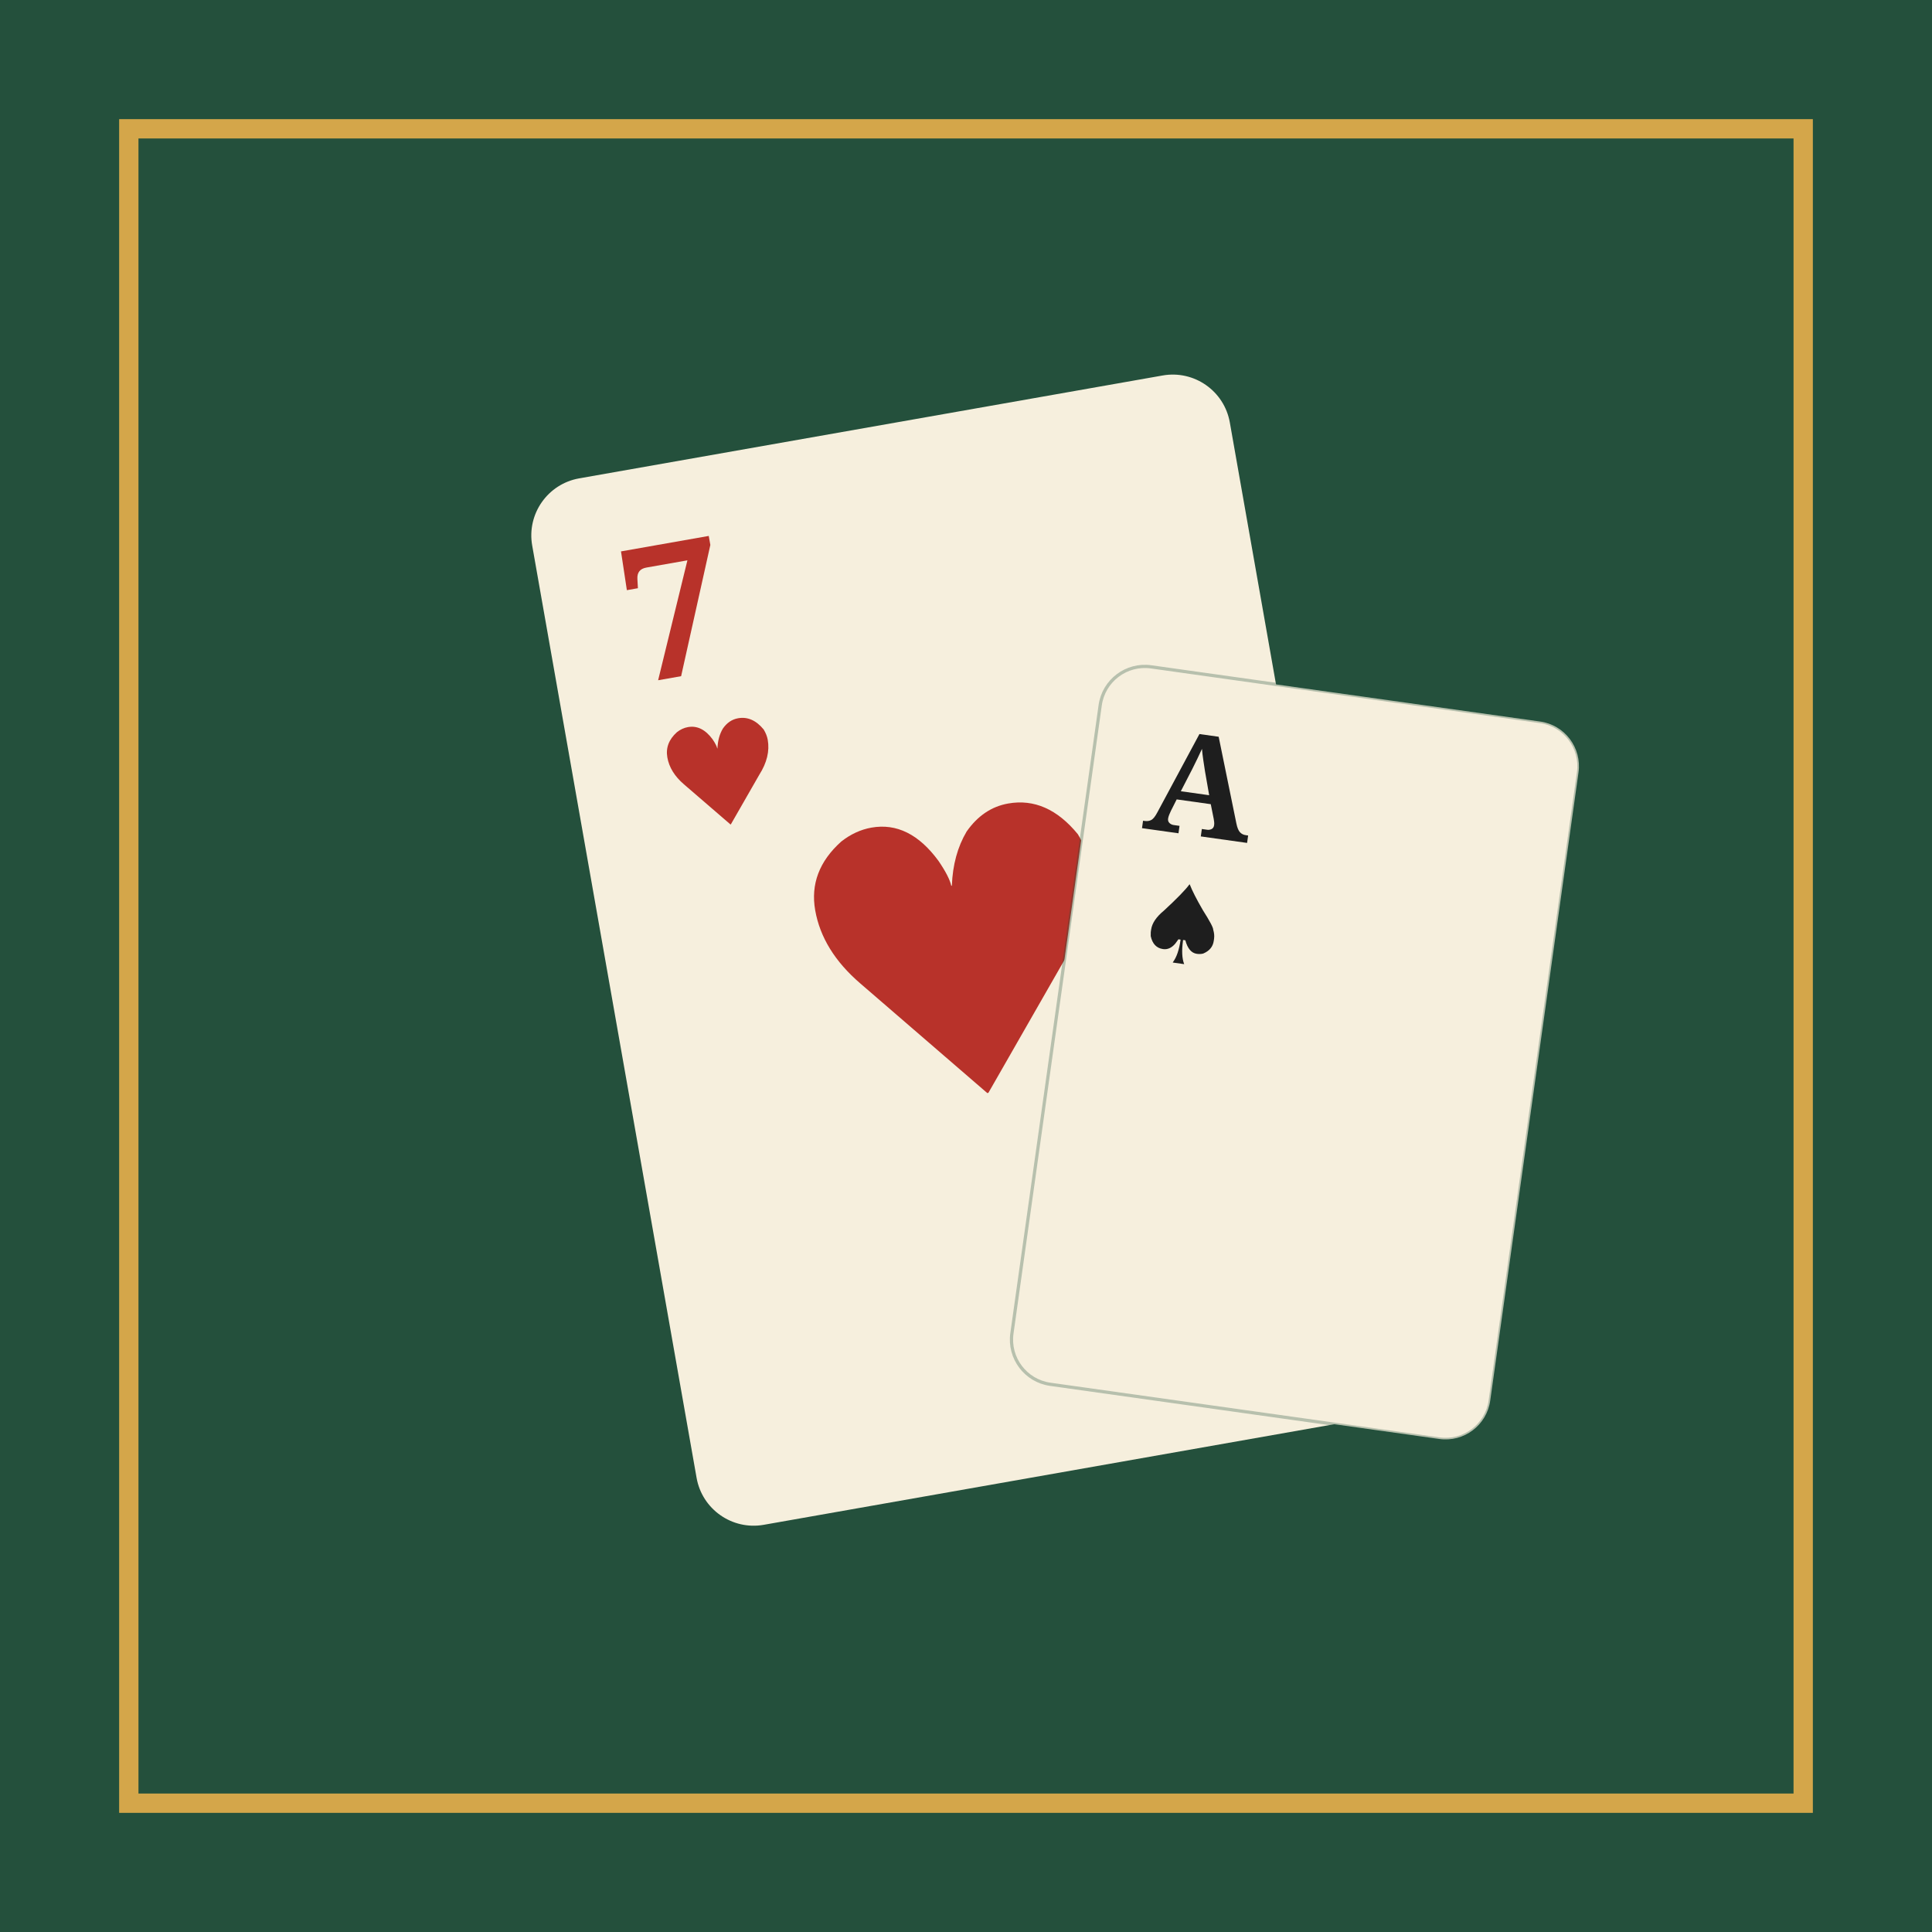
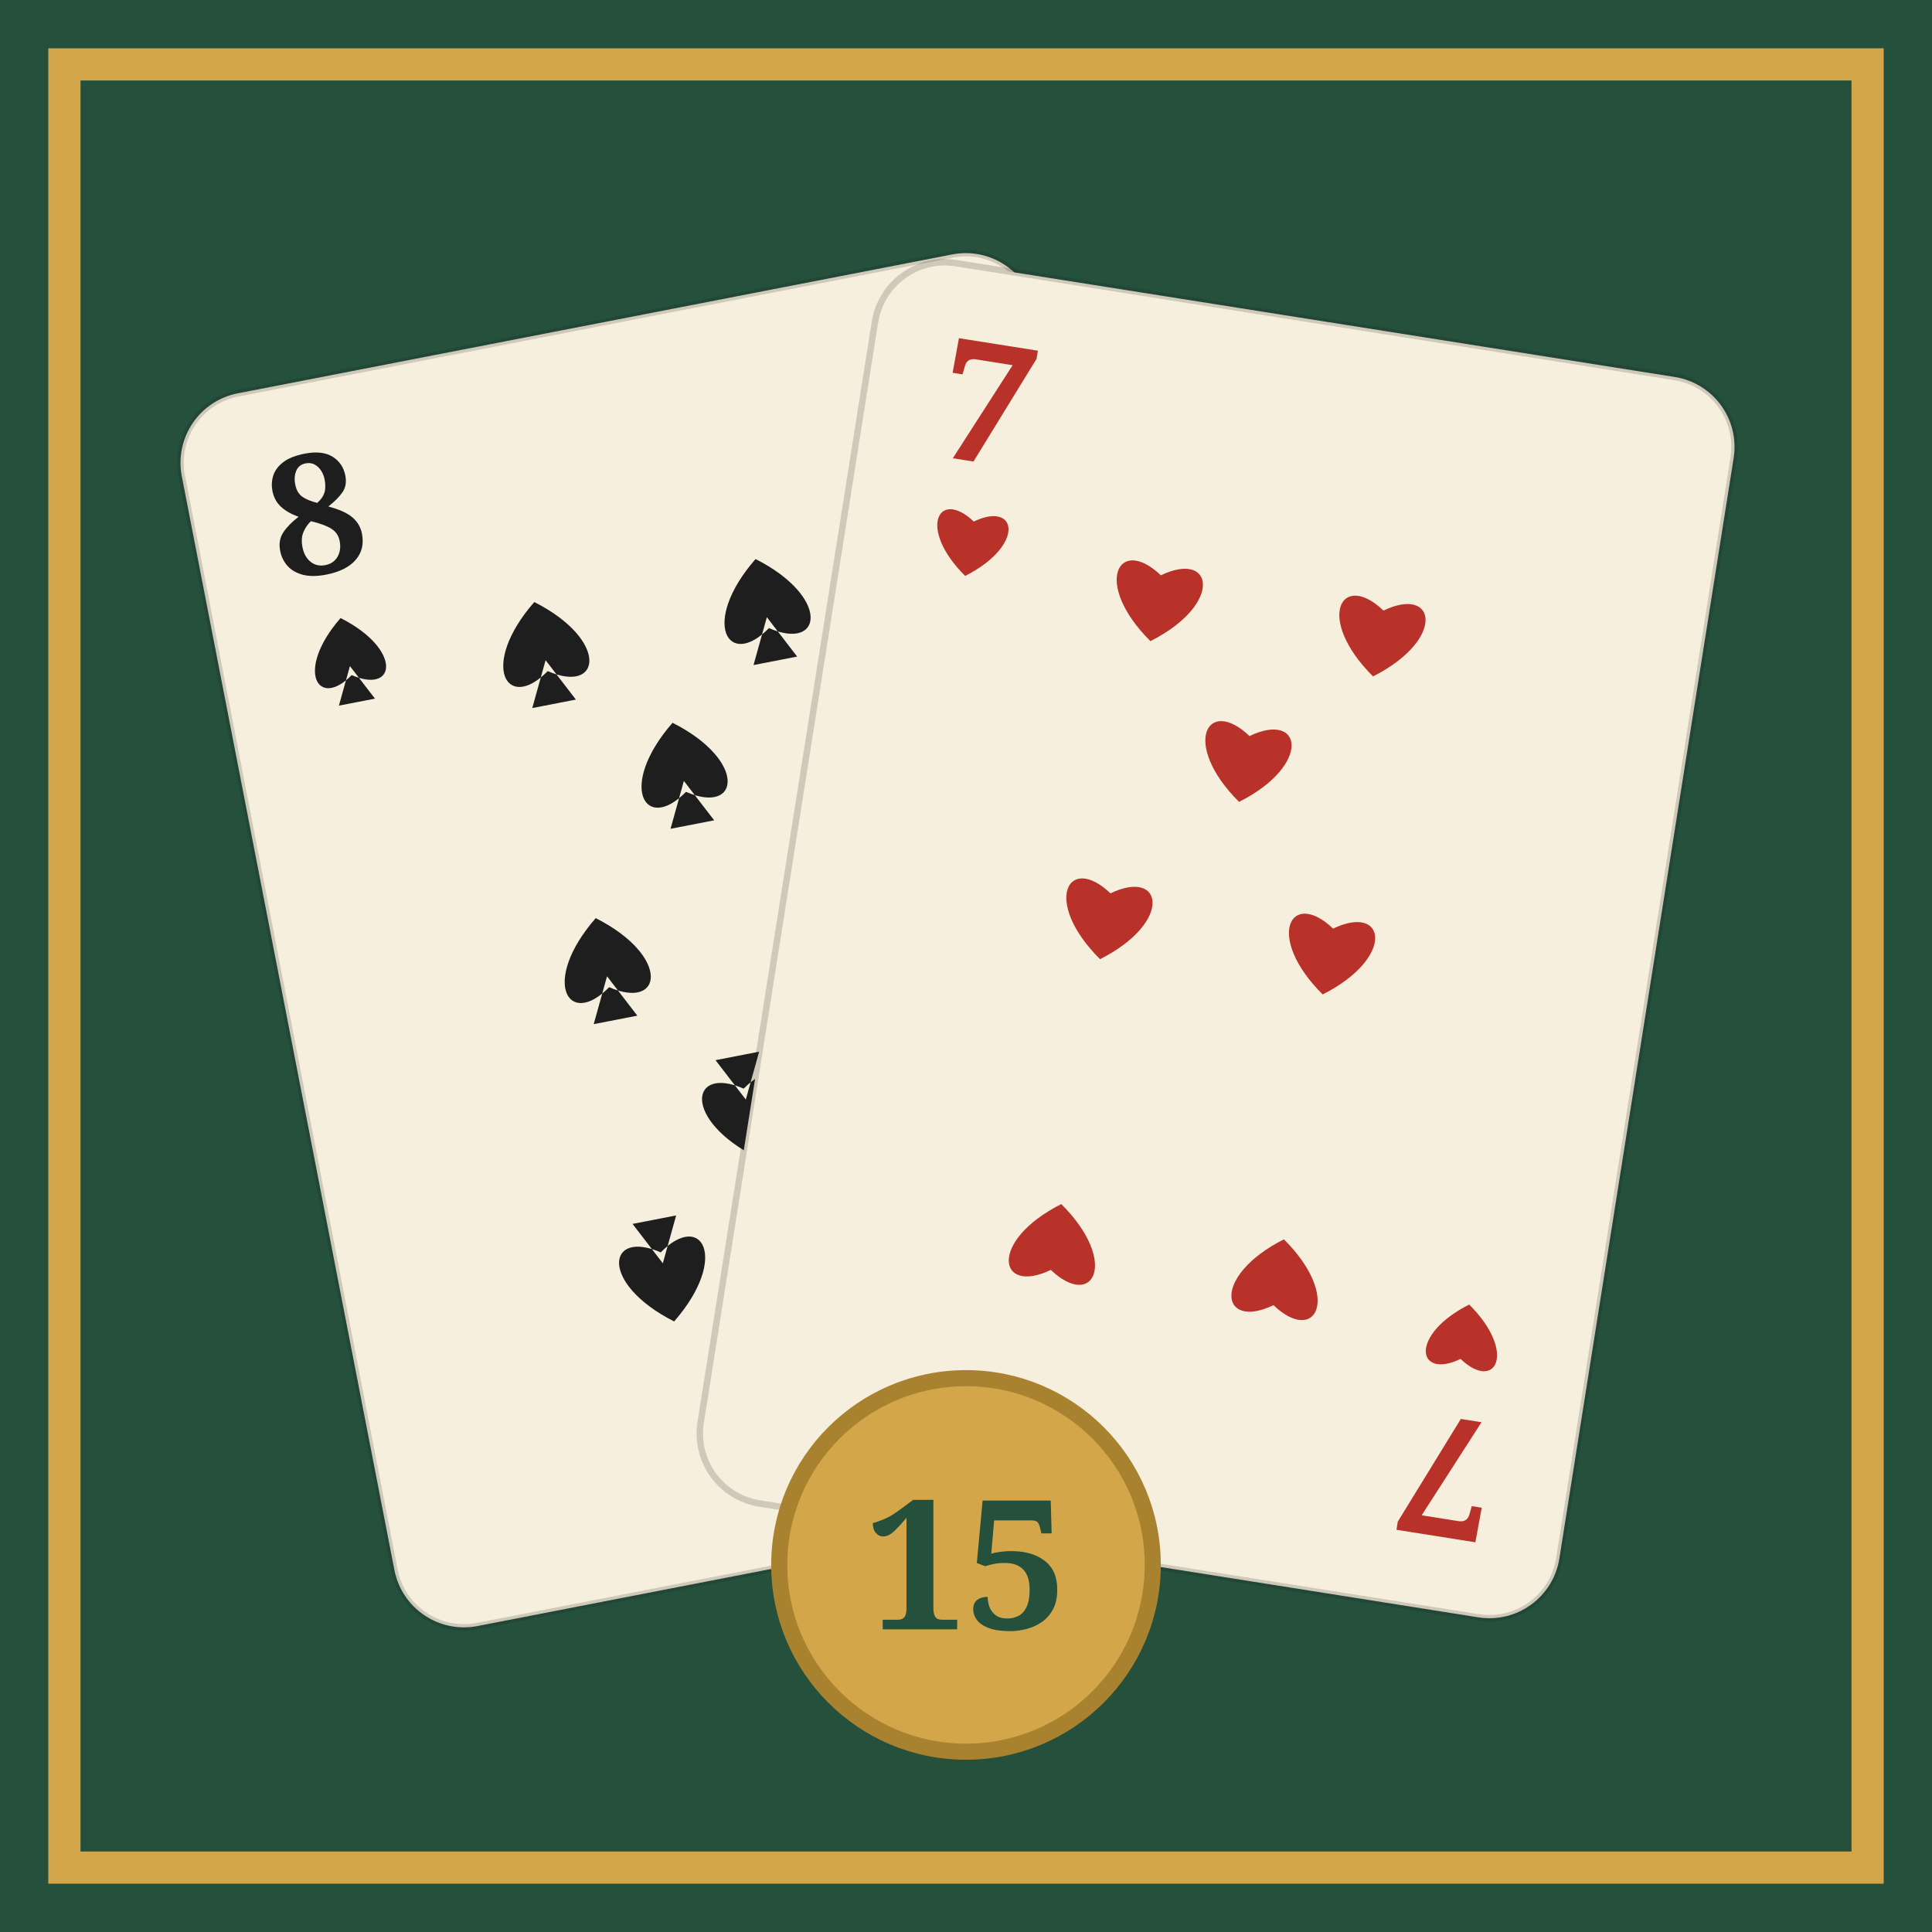
<svg xmlns="http://www.w3.org/2000/svg" viewBox="0 0 600 600">
  <rect width="600" height="600" fill="#24503C" />
-   <rect x="40" y="40" width="520" height="520" fill="none" stroke="#D4A64A" stroke-width="6" />
-   <g transform="rotate(-10 300 300)">
-     <rect x="190" y="130" width="220" height="330" rx="18" fill="#F6EFDD" />
-     <text x="214" y="196" font-family="Georgia, serif" font-size="58" font-weight="700" fill="#B8322A">7</text>
-     <text x="216" y="244" font-family="Georgia, serif" font-size="44" fill="#B8322A">♥</text>
-     <text x="300" y="340" text-anchor="middle" font-family="Georgia, serif" font-size="120" fill="#B8322A">♥</text>
+   <rect x="20" y="20" width="560" height="560" fill="none" stroke="#D4A64A" stroke-width="10" />
+   <g transform="translate(87 97) rotate(-11 135 195)">
+     <rect class="card" x="0" y="0" width="270" height="390" rx="22" fill="#F6EFDD" stroke="#1E1E1E" stroke-opacity=".18" stroke-width="2" />
+     <text x="24" y="60" font-family="Georgia, serif" font-size="52" font-weight="700" fill="#1E1E1E">8</text>
+     <path d="M0 -12 C 18 2 13 16 0 7 C -13 16 -18 2 0 -12 Z M0 4 L -6 16 L 6 16 Z" transform="translate(40 86) scale(0.95)" fill="#1E1E1E" />
+     <g transform="rotate(180 135 195)">
+       <text x="24" y="60" font-family="Georgia, serif" font-size="52" font-weight="700" fill="#1E1E1E">8</text>
+       <path d="M0 -12 C 18 2 13 16 0 7 C -13 16 -18 2 0 -12 Z M0 4 L -6 16 L 6 16 Z" transform="translate(40 86) scale(0.95)" fill="#1E1E1E" />
+     </g>
+     <path d="M0 -12 C 18 2 13 16 0 7 C -13 16 -18 2 0 -12 Z M0 4 L -6 16 L 6 16 Z" transform="translate(100 95) scale(1.15)" fill="#1E1E1E" />
+     <path d="M0 -12 C 18 2 13 16 0 7 C -13 16 -18 2 0 -12 Z M0 4 L -6 16 L 6 16 Z" transform="translate(170 95) scale(1.15)" fill="#1E1E1E" />
+     <path d="M0 -12 C 18 2 13 16 0 7 C -13 16 -18 2 0 -12 Z M0 4 L -6 16 L 6 16 Z" transform="translate(135 140) scale(1.15)" fill="#1E1E1E" />
+     <path d="M0 -12 C 18 2 13 16 0 7 C -13 16 -18 2 0 -12 Z M0 4 L -6 16 L 6 16 Z" transform="translate(100 195) scale(1.15)" fill="#1E1E1E" />
+     <path d="M0 -12 C 18 2 13 16 0 7 C -13 16 -18 2 0 -12 Z M0 4 L -6 16 L 6 16 Z" transform="translate(170 195) scale(1.15)" fill="#1E1E1E" />
+     <path d="M0 -12 C 18 2 13 16 0 7 C -13 16 -18 2 0 -12 Z M0 4 L -6 16 L 6 16 Z" transform="translate(135 250) scale(1.15) rotate(180)" fill="#1E1E1E" />
+     <path d="M0 -12 C 18 2 13 16 0 7 C -13 16 -18 2 0 -12 Z M0 4 L -6 16 L 6 16 Z" transform="translate(100 295) scale(1.15) rotate(180)" fill="#1E1E1E" />
+     <path d="M0 -12 C 18 2 13 16 0 7 C -13 16 -18 2 0 -12 Z M0 4 L -6 16 L 6 16 Z" transform="translate(170 295) scale(1.15) rotate(180)" fill="#1E1E1E" />
  </g>
-   <g transform="rotate(8 300 300)">
-     <rect x="330" y="200" width="150" height="225" rx="14" fill="#F6EFDD" stroke="#24503C" stroke-opacity=".3" />
-     <text x="348" y="250" font-family="Georgia, serif" font-size="44" font-weight="700" fill="#1E1E1E">A</text>
-     <text x="350" y="290" font-family="Georgia, serif" font-size="34" fill="#1E1E1E">♠</text>
+   <g transform="translate(243 97) rotate(9 135 195)">
+     <rect class="card" x="0" y="0" width="270" height="390" rx="22" fill="#F6EFDD" stroke="#1E1E1E" stroke-opacity=".18" stroke-width="2" />
+     <text x="24" y="60" font-family="Georgia, serif" font-size="52" font-weight="700" fill="#B8322A">7</text>
+     <path d="M0 10 C -18 -3 -13 -17 0 -8 C 13 -17 18 -3 0 10 Z" transform="translate(40 86) scale(0.95)" fill="#B8322A" />
+     <g transform="rotate(180 135 195)">
+       <text x="24" y="60" font-family="Georgia, serif" font-size="52" font-weight="700" fill="#B8322A">7</text>
+       <path d="M0 10 C -18 -3 -13 -17 0 -8 C 13 -17 18 -3 0 10 Z" transform="translate(40 86) scale(0.95)" fill="#B8322A" />
+     </g>
+     <path d="M0 10 C -18 -3 -13 -17 0 -8 C 13 -17 18 -3 0 10 Z" transform="translate(100 95) scale(1.15)" fill="#B8322A" />
+     <path d="M0 10 C -18 -3 -13 -17 0 -8 C 13 -17 18 -3 0 10 Z" transform="translate(170 95) scale(1.15)" fill="#B8322A" />
+     <path d="M0 10 C -18 -3 -13 -17 0 -8 C 13 -17 18 -3 0 10 Z" transform="translate(135 140) scale(1.15)" fill="#B8322A" />
+     <path d="M0 10 C -18 -3 -13 -17 0 -8 C 13 -17 18 -3 0 10 Z" transform="translate(100 195) scale(1.15)" fill="#B8322A" />
+     <path d="M0 10 C -18 -3 -13 -17 0 -8 C 13 -17 18 -3 0 10 Z" transform="translate(170 195) scale(1.15)" fill="#B8322A" />
+     <path d="M0 10 C -18 -3 -13 -17 0 -8 C 13 -17 18 -3 0 10 Z" transform="translate(100 295) scale(1.15) rotate(180)" fill="#B8322A" />
+     <path d="M0 10 C -18 -3 -13 -17 0 -8 C 13 -17 18 -3 0 10 Z" transform="translate(170 295) scale(1.15) rotate(180)" fill="#B8322A" />
  </g>
+   <circle cx="300" cy="486" r="58" fill="#D4A64A" stroke="#A9822F" stroke-width="5" />
+   <text x="300" y="506" text-anchor="middle" font-family="Georgia, serif" font-size="56" font-weight="700" fill="#24503C">15</text>
</svg>
